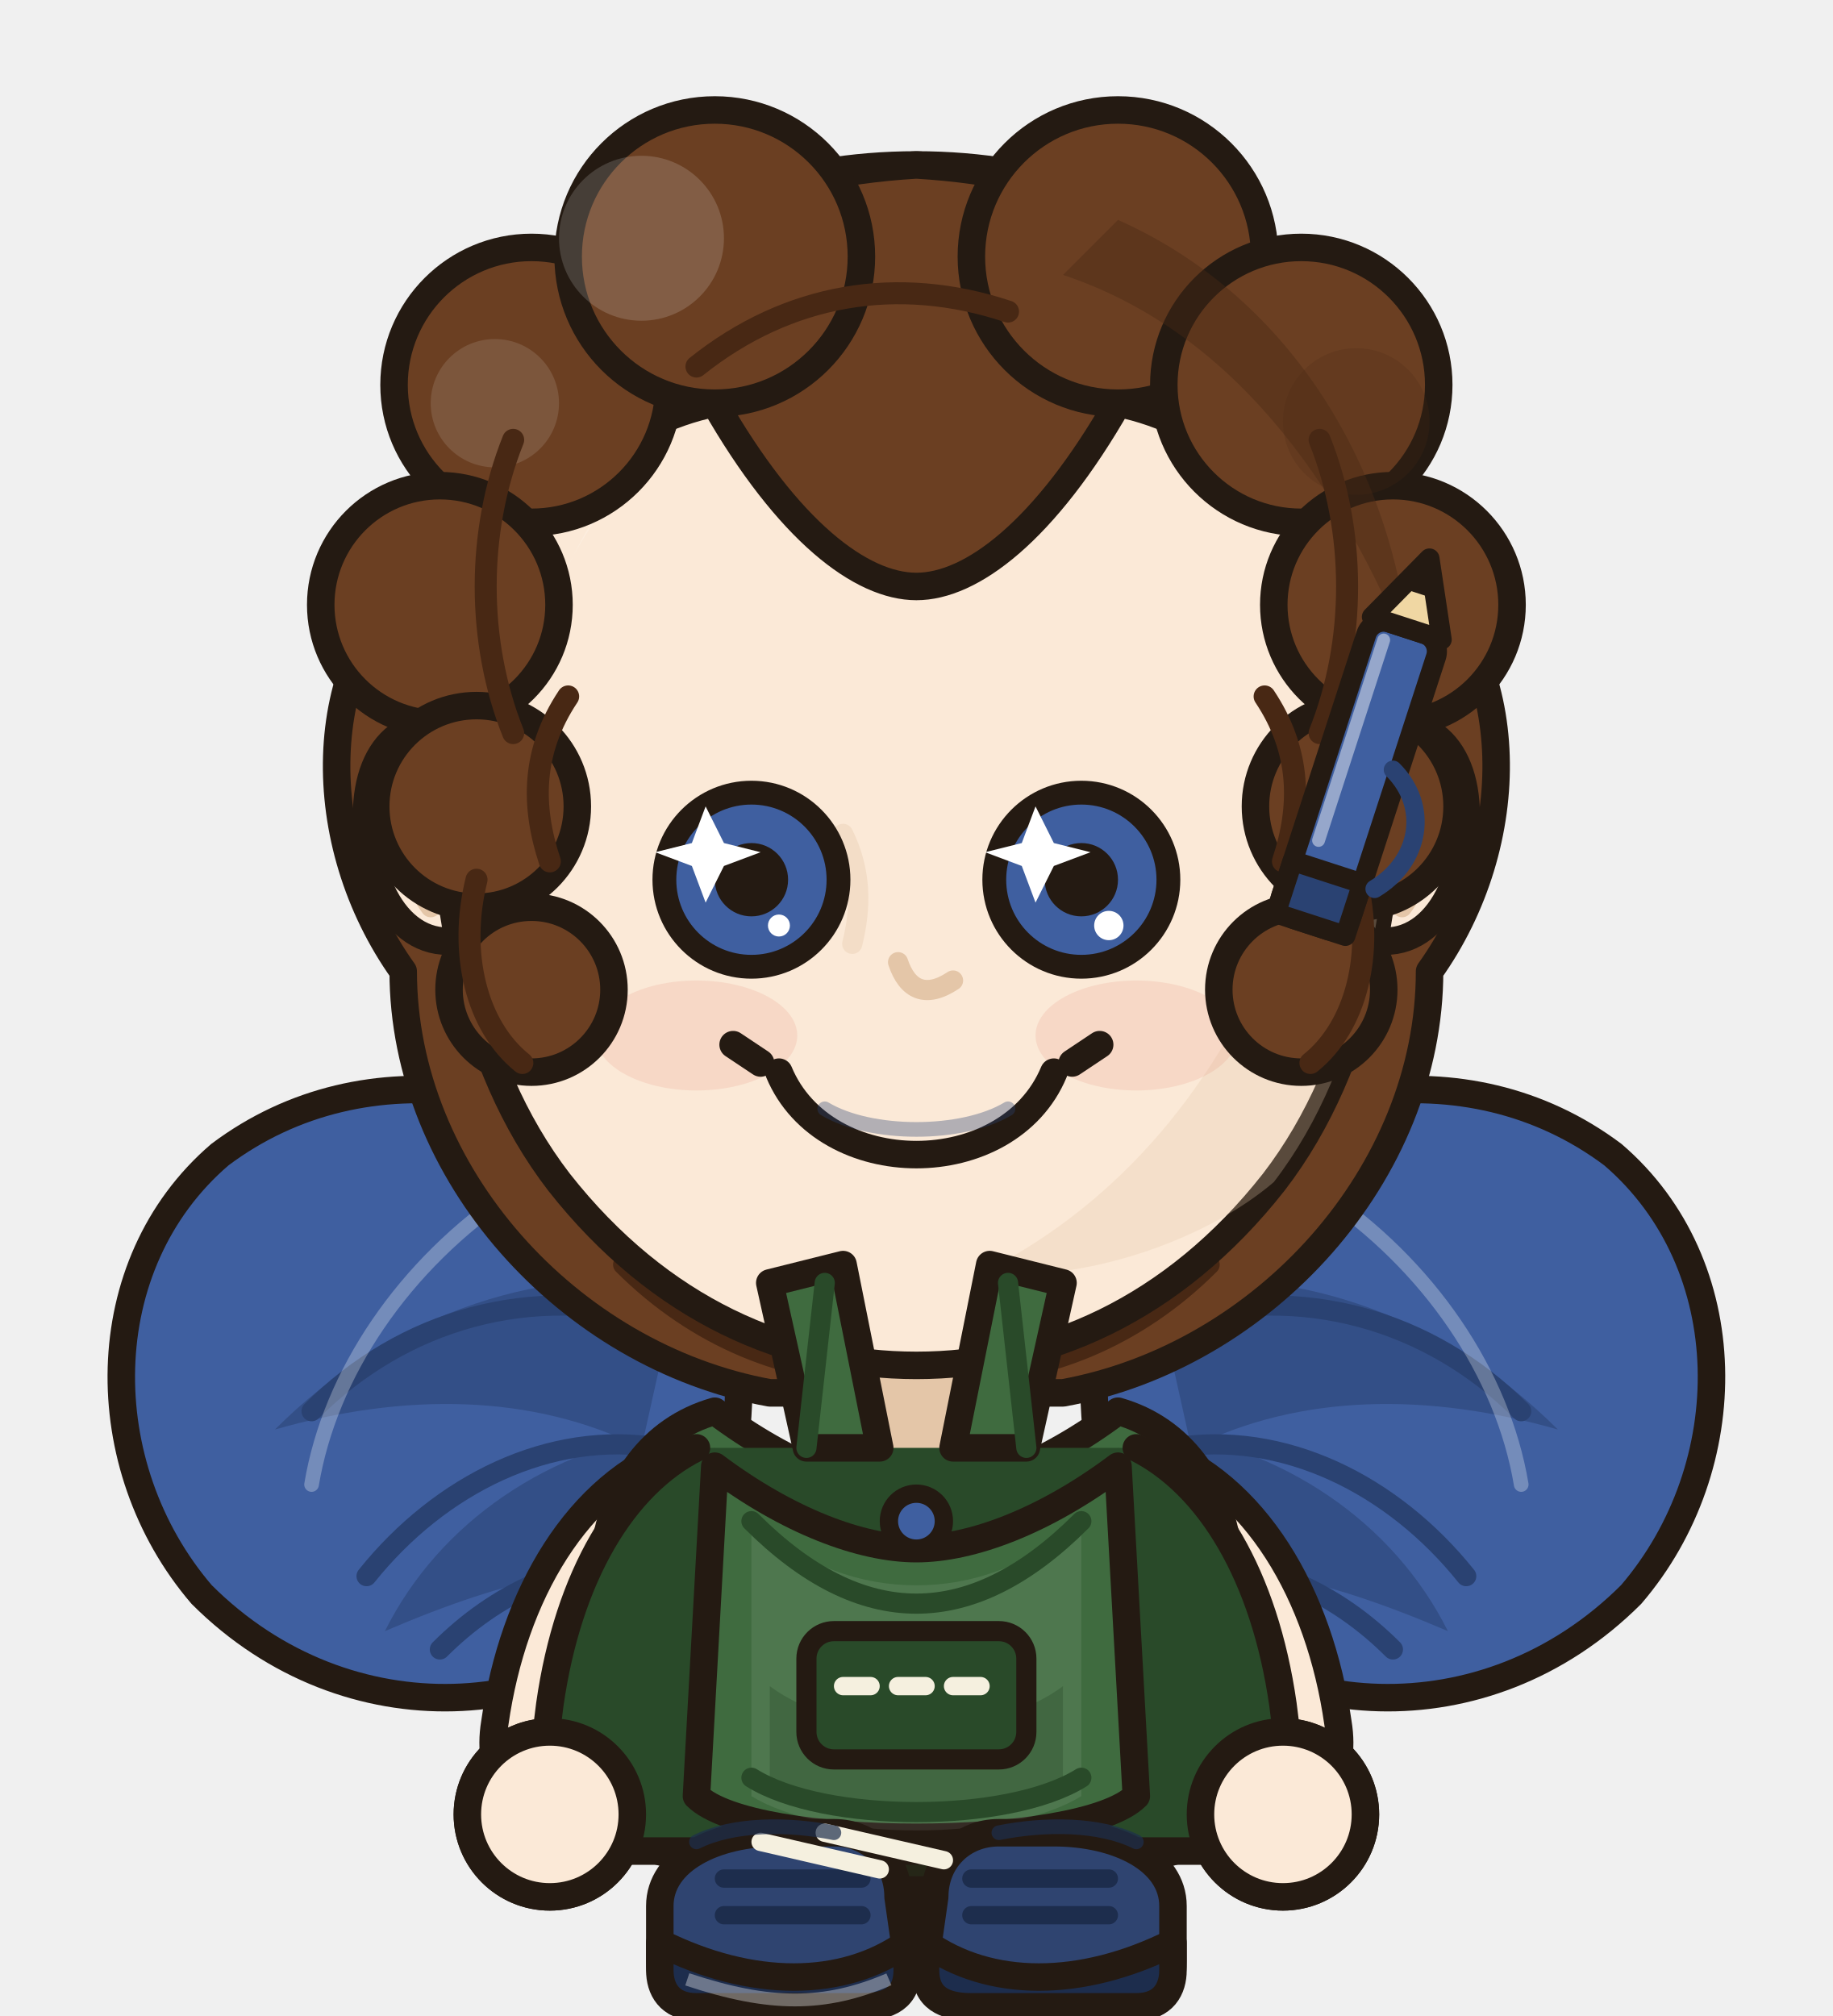
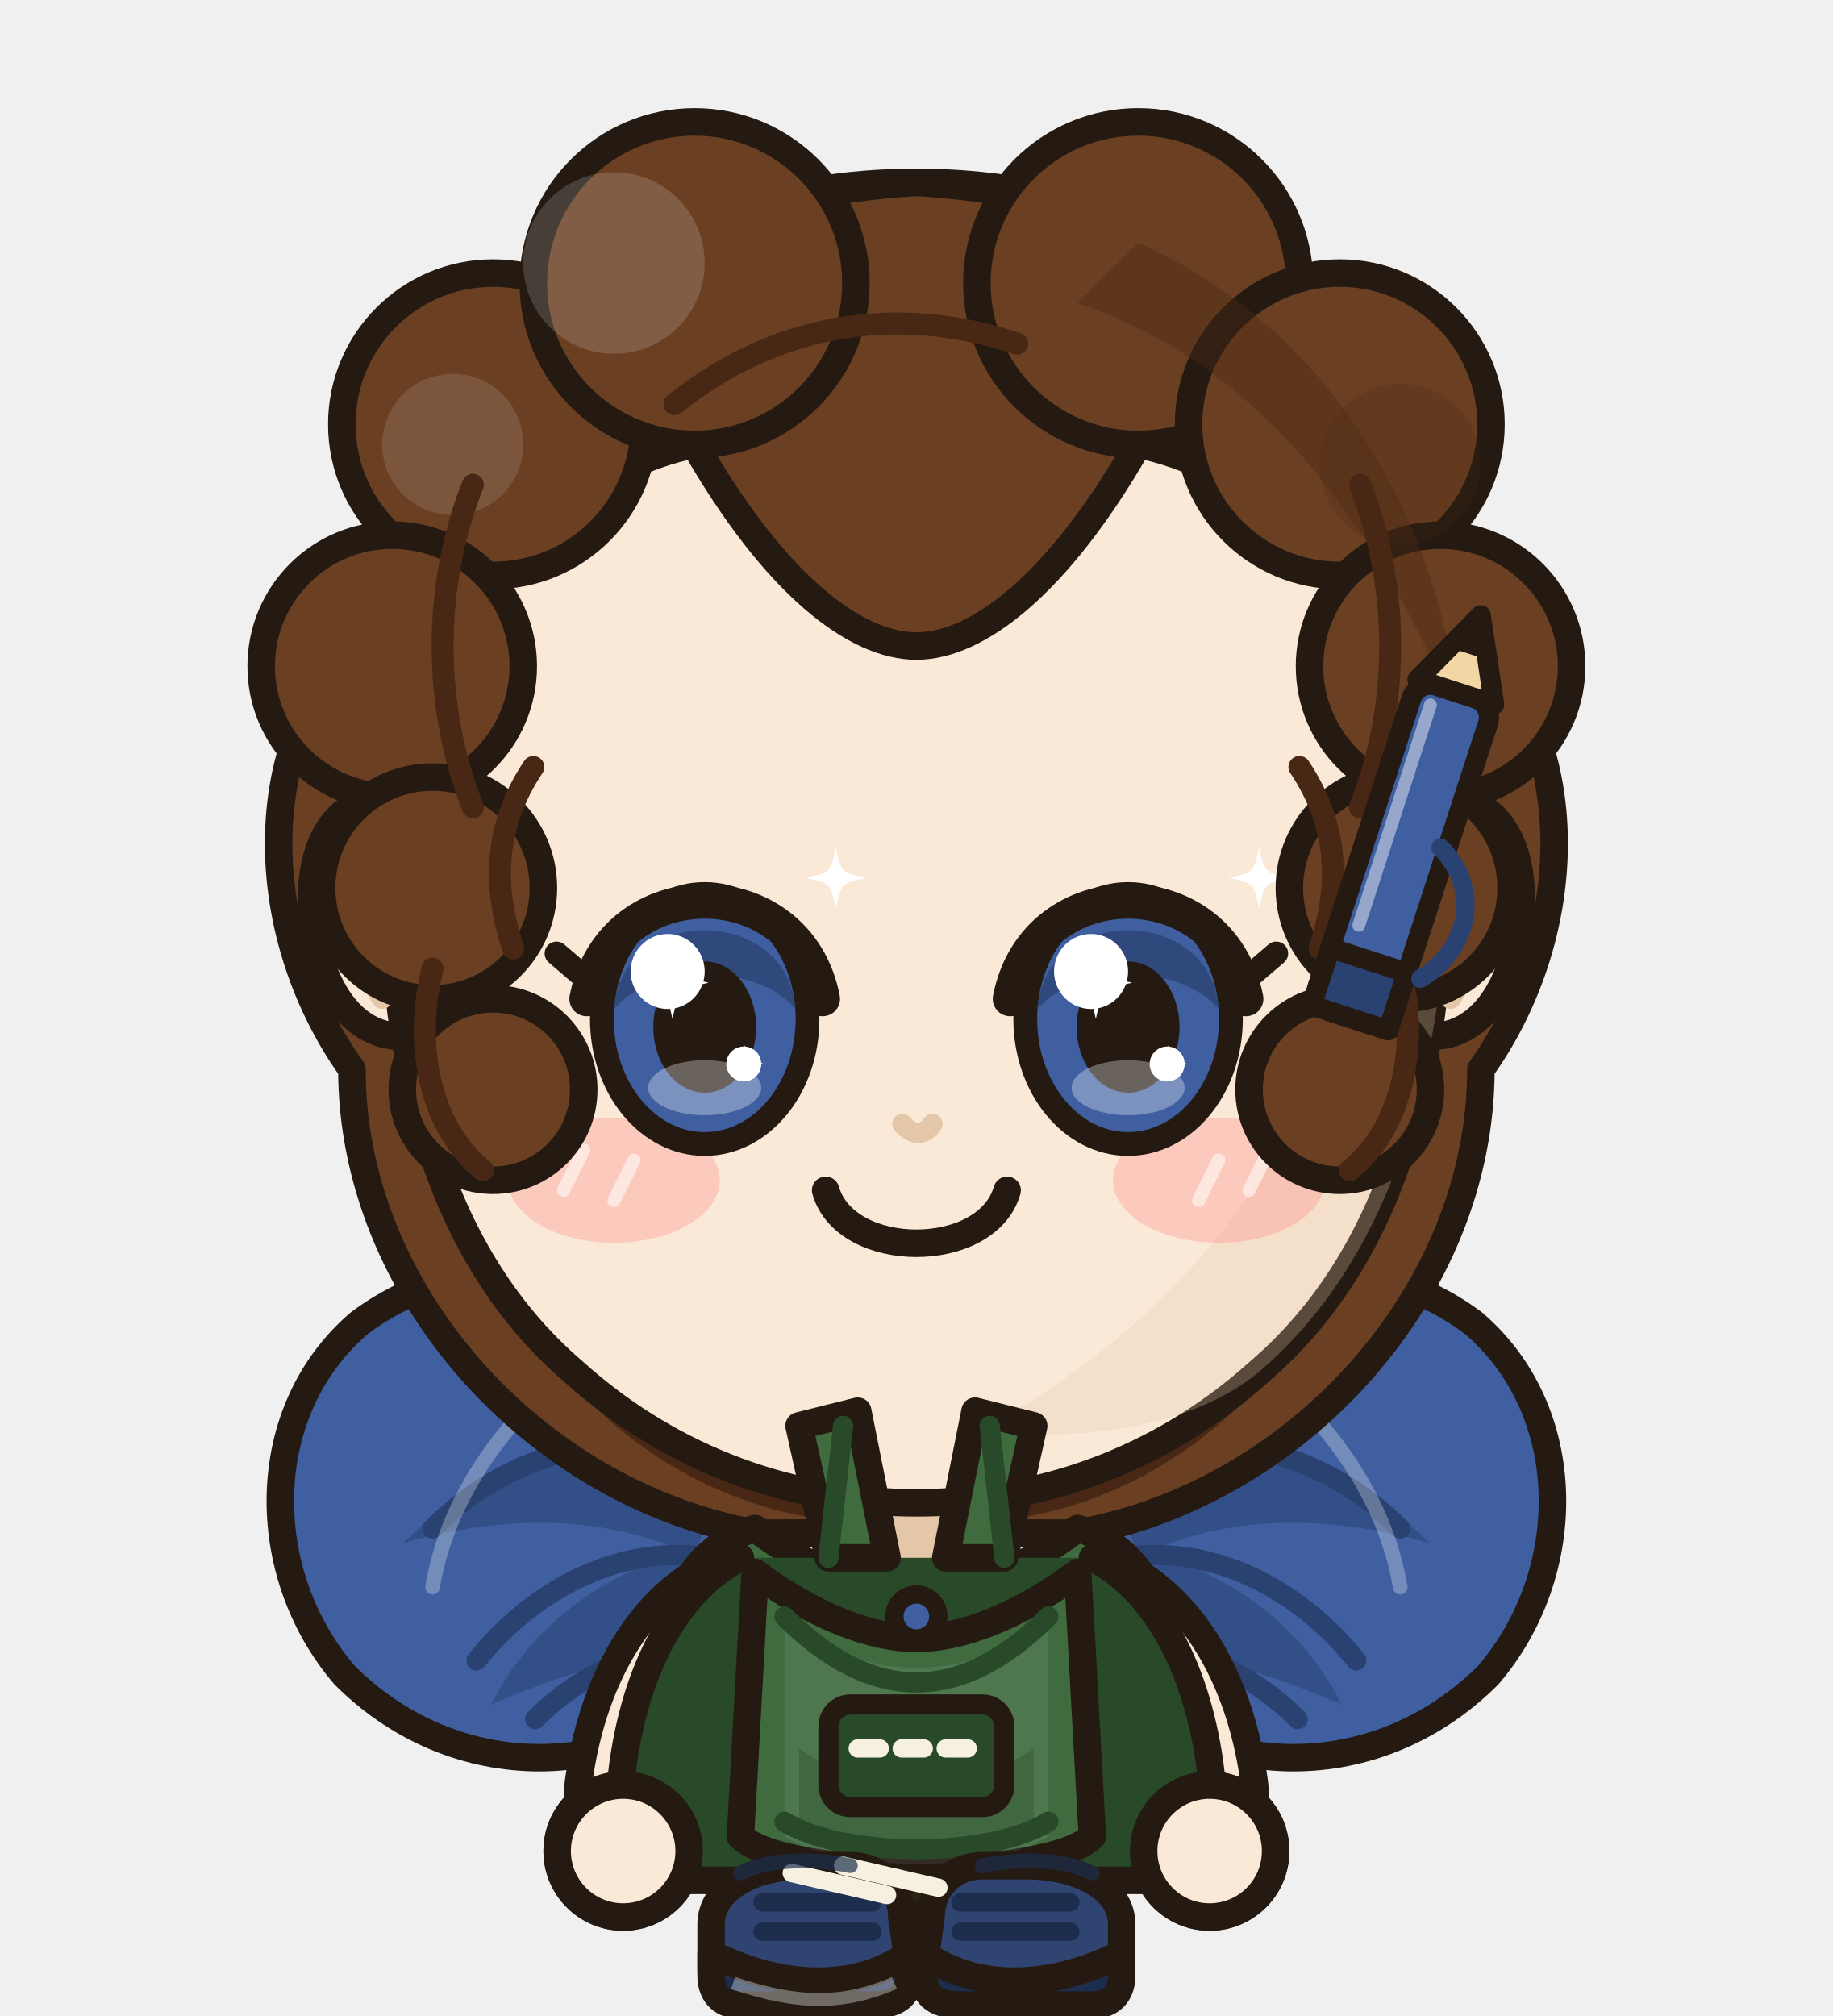
<svg xmlns="http://www.w3.org/2000/svg" width="200" height="220" viewBox="0 0 200 220">
  <g>
-     <g stroke="#241a12" stroke-width="3" stroke-linejoin="round" stroke-linecap="round">
-       <path d="M78 132 C62 118 40 114 24 126 C10 138 10 160 22 174 C38 190 62 188 74 174 C82 164 82 146 78 132 Z" fill="#3f5fa0" />
-       <path d="M122 132 C138 118 160 114 176 126 C190 138 190 160 178 174 C162 190 138 188 126 174 C118 164 118 146 122 132 Z" fill="#3f5fa0" />
-     </g>
-     <g fill="#2a4272" stroke="none" opacity="0.55">
-       <path d="M74 140 C58 138 42 144 30 156 C44 152 58 152 70 158 Z" />
-       <path d="M74 156 C60 158 48 166 42 178 C56 172 66 170 75 172 Z" />
-       <path d="M126 140 C142 138 158 144 170 156 C156 152 142 152 130 158 Z" />
-       <path d="M126 156 C140 158 152 166 158 178 C144 172 134 170 125 172 Z" />
-     </g>
-     <g fill="none" stroke="#2a4272" stroke-width="2.2" stroke-linecap="round">
-       <path d="M72 144 C58 140 44 144 34 154" />
-       <path d="M72 158 C60 156 48 162 40 172" />
-       <path d="M72 170 C62 170 54 174 48 180" />
-       <path d="M128 144 C142 140 156 144 166 154" />
-       <path d="M128 158 C140 156 152 162 160 172" />
-       <path d="M128 170 C138 170 146 174 152 180" />
-     </g>
-     <g fill="none" stroke="#ffffff" stroke-width="1.6" stroke-linecap="round" opacity="0.28">
-       <path d="M56 130 C44 138 36 150 34 162" />
-       <path d="M144 130 C156 138 164 150 166 162" />
-     </g>
-   </g>
-   <g>
-     <g stroke="#241a12" stroke-width="3" stroke-linejoin="round" stroke-linecap="round">
-       <path d="M100 18 C72 18 52 36 46 62 C34 72 34 92 44 106 C44 128 62 148 84 152 L116 152 C138 148 156 128 156 106 C166 92 166 72 154 62 C148 36 128 18 100 18 Z" fill="#6b3f22" />
-     </g>
-     <g stroke="none">
-       <path d="M58 44 C48 58 44 76 48 94 C42 82 42 66 50 54 Z" fill="#482814" opacity="0.35" />
-       <path d="M142 44 C152 58 156 76 152 94 C158 82 158 66 150 54 Z" fill="#482814" opacity="0.35" />
-       <circle cx="50" cy="70" r="10" fill="#482814" opacity="0.2" />
-       <circle cx="150" cy="70" r="10" fill="#482814" opacity="0.2" />
-     </g>
-     <g fill="none" stroke="#482814" stroke-width="2.2" stroke-linecap="round">
-       <path d="M56 74 C52 90 54 108 63 124" />
-       <path d="M144 74 C148 90 146 108 137 124" />
-       <path d="M68 138 C76 146 86 150 96 150" />
-       <path d="M132 138 C124 146 114 150 104 150" />
-     </g>
-   </g>
-   <g>
-     <g stroke="#241a12" stroke-width="3" stroke-linejoin="round" stroke-linecap="round">
-       <path d="M80 190 L80 207 C80 214 84 217 89 217 L95 217 C98 217 99 215 99 212 L99 190 Z" fill="#fbe9d7" />
-       <path d="M120 190 L120 207 C120 214 116 217 111 217 L105 217 C102 217 101 215 101 212 L101 190 Z" fill="#fbe9d7" />
-       <path d="M74 158 C63 162 56 174 54 188 C53 194 56 198 62 199 C67 199 70 196 71 191 L78 170 Z" fill="#fbe9d7" />
-       <path d="M126 158 C137 162 144 174 146 188 C147 194 144 198 138 199 C133 199 130 196 129 191 L122 170 Z" fill="#fbe9d7" />
-       <path d="M78 154 C71 156 67 162 66 169 L69 201 C80 206 120 206 131 201 L134 169 C133 162 129 156 122 154 C114 160 106 163 100 163 C94 163 86 160 78 154 Z" fill="#3f6b3f" />
-       <path d="M88 133 L88 158 C88 164 94 168 100 168 C106 168 112 164 112 158 L112 133 Z" fill="#e4c6a8" />
-       <path d="M52 80 C45 77 40 81 40 89 C40 98 45 105 52 102 Z" fill="#fbe9d7" />
-       <path d="M148 80 C155 77 160 81 160 89 C160 98 155 105 148 102 Z" fill="#fbe9d7" />
-       <path d="M100 32 C72 32 51 51 48 78 C48 98 51 116 61 129 C72 143 86 149 100 149 C114 149 128 143 139 129 C149 116 152 98 152 78 C149 51 128 32 100 32 Z" fill="#fbe9d7" />
-       <circle cx="60" cy="198" r="9" fill="#fbe9d7" />
-       <circle cx="140" cy="198" r="9" fill="#fbe9d7" />
-     </g>
-     <g stroke="none">
-       <path d="M139 129 C149 116 152 97 152 76 C152 65 150 55 146 47 C150 63 146 86 139 103 C132 120 121 132 107 139 C119 140 132 135 139 129 Z" fill="#e4c6a8" opacity="0.28" />
-       <path d="M58 74 C62 54 77 38 96 34 C81 38 66 51 60 66 C57 75 56 84 57 93 C54 86 55 79 58 74 Z" fill="#ffffff" opacity="0.18" />
-       <ellipse cx="76" cy="113" rx="11" ry="6" fill="#df7f6e" opacity="0.16" />
-       <ellipse cx="124" cy="113" rx="11" ry="6" fill="#df7f6e" opacity="0.16" />
-       <path d="M83 196 C88 200 94 201 98 199 L98 205 C92 207 86 206 82 203 Z" fill="#e4c6a8" opacity="0.22" />
-       <path d="M117 196 C112 200 106 201 102 199 L102 205 C108 207 114 206 118 203 Z" fill="#e4c6a8" opacity="0.22" />
-       <path d="M78 158 C86 164 94 167 100 167 C106 167 114 164 122 158 L122 163 C114 169 106 172 100 172 C94 172 86 169 78 163 Z" fill="#294a29" opacity="0.55" />
-       <path d="M69 193 C80 198 120 198 131 193 L131 201 C120 206 80 206 69 201 Z" fill="#294a29" opacity="0.25" />
-       <path d="M74 176 C77 182 78 189 77 196 L72 195 C73 187 72 181 70 176 Z" fill="#294a29" opacity="0.35" />
-       <path d="M126 176 C123 182 122 189 123 196 L128 195 C127 187 128 181 130 176 Z" fill="#294a29" opacity="0.35" />
-     </g>
-     <g fill="none" stroke="#e4c6a8" stroke-width="2.2" stroke-linecap="round">
-       <path d="M47 84 C44 88 44 95 47 99" />
-       <path d="M153 84 C156 88 156 95 153 99" />
-       <path d="M98 105 C99 108 101 109 104 107" />
-       <path d="M92 91 C94 95 94 99 93 103" opacity="0.35" />
-     </g>
-   </g>
-   <g>
-     <g stroke="#241a12" stroke-width="3" stroke-linejoin="round" stroke-linecap="round">
-       <path d="M76 158 C68 162 62 172 60 186 L58 202 L142 202 L140 186 C138 172 132 162 124 158" fill="#294a29" />
-       <path d="M78 160 L76 196 C82 202 118 202 124 196 L122 160 C114 166 106 169 100 169 C94 169 86 166 78 160 Z" fill="#3f6b3f" />
-       <path d="M88 158 L84 140 L92 138 L96 158 Z" fill="#3f6b3f" />
-       <path d="M112 158 L116 140 L108 138 L104 158 Z" fill="#3f6b3f" />
-     </g>
-     <g stroke="#241a12" stroke-width="3" stroke-linejoin="round" stroke-linecap="round">
-       <circle cx="60" cy="198" r="9" fill="#fbe9d7" />
-       <circle cx="140" cy="198" r="9" fill="#fbe9d7" />
-     </g>
-     <g stroke="none">
-       <path d="M82 166 L82 196 C90 201 110 201 118 196 L118 166 C112 171 106 173 100 173 C94 173 88 171 82 166 Z" fill="#ffffff" opacity="0.08" />
-       <path d="M84 184 C92 190 108 190 116 184 L116 195 C108 200 92 200 84 195 Z" fill="#294a29" opacity="0.35" />
-     </g>
-     <g fill="none" stroke="#294a29" stroke-width="2.2" stroke-linecap="round">
-       <path d="M82 166 C88 172 94 175 100 175 C106 175 112 172 118 166" />
-       <path d="M82 194 C90 199 110 199 118 194" />
-       <path d="M90 140 L88 158" />
-       <path d="M110 140 L112 158" />
-     </g>
-     <rect x="88" y="178" width="24" height="14" rx="3" fill="#294a29" stroke="#241a12" stroke-width="2.2" />
-     <path d="M92 184 L108 184" fill="none" stroke="#f5f0df" stroke-width="2" stroke-linecap="round" stroke-dasharray="3 3" />
-     <circle cx="100" cy="166" r="3" fill="#3f5fa0" stroke="#241a12" stroke-width="2" />
-   </g>
-   <g>
-     <g transform="translate(0,3)">
-       <g stroke="#241a12" stroke-width="3" stroke-linejoin="round" stroke-linecap="round">
-         <path d="M72 205 C72 200 78 197 85 197 L91 197 C95 197 98 200 98 204 L99 211 C99 214 97 216 94 216 L76 216 C73 216 72 214 72 211 Z" fill="#2f4470" />
-         <path d="M128 205 C128 200 122 197 115 197 L109 197 C105 197 102 200 102 204 L101 211 C101 214 103 216 106 216 L124 216 C127 216 128 214 128 211 Z" fill="#2f4470" />
-         <path d="M72 209 C82 214 92 214 99 209 L99 212 C99 215 97 216 94 216 L76 216 C73 216 72 214 72 212 Z" fill="#1d2d4d" />
-         <path d="M128 209 C118 214 108 214 101 209 L101 212 C101 215 103 216 106 216 L124 216 C127 216 128 214 128 212 Z" fill="#1d2d4d" />
-       </g>
-       <g fill="none" stroke="#1d2d4d" stroke-width="2" stroke-linecap="round">
-         <path d="M79 202 L94 202" />
-         <path d="M79 206 L94 206" />
-         <path d="M121 202 L106 202" />
-         <path d="M121 206 L106 206" />
-       </g>
-       <g stroke="#f5f0df" stroke-width="2" stroke-linecap="round">
-         <path d="M83 198 L96 201" />
-         <path d="M90 197 L103 200" />
-       </g>
-       <g fill="none" stroke="#1d2d4d" stroke-width="1.6" stroke-linecap="round" opacity="0.7">
-         <path d="M76 198 C80 196 86 196 91 197" />
-         <path d="M124 198 C120 196 114 196 109 197" />
-       </g>
-       <path d="M75 213 C84 216 90 216 97 213" fill="none" stroke="#ffffff" stroke-width="1.4" opacity="0.35" />
-     </g>
-   </g>
-   <g>
-     <g stroke="#241a12" stroke-width="2.6" stroke-linejoin="round" stroke-linecap="round">
-       <circle cx="82" cy="96" r="9.5" fill="#3f5fa0" />
-       <circle cx="118" cy="96" r="9.5" fill="#3f5fa0" />
-       <circle cx="82" cy="96" r="4" fill="#241a12" stroke="none" />
-       <circle cx="118" cy="96" r="4" fill="#241a12" stroke="none" />
-       <path d="M77 88 L79 92 L83 93 L79 94.5 L77 98.5 L75.5 94.5 L71.5 93 L75.5 92 Z" fill="#ffffff" stroke="none" />
-       <path d="M113 88 L115 92 L119 93 L115 94.5 L113 98.5 L111.5 94.5 L107.5 93 L111.5 92 Z" fill="#ffffff" stroke="none" />
-       <circle cx="121" cy="101" r="1.6" fill="#ffffff" stroke="none" />
-       <circle cx="85" cy="101" r="1.2" fill="#ffffff" stroke="none" />
-     </g>
-   </g>
-   <g>
-     <g fill="none" stroke="#241a12" stroke-width="3" stroke-linecap="round">
-       <path d="M85 117 C90 129 110 129 115 117" />
-       <path d="M90 121 C95 124 105 124 110 121" stroke="#2a4272" stroke-width="1.6" opacity="0.35" />
-       <path d="M83 116 L80 114" />
-       <path d="M117 116 L120 114" />
-     </g>
-   </g>
-   <g>
-     <g stroke="#241a12" stroke-width="3" stroke-linejoin="round" stroke-linecap="round">
-       <path d="M52 66 C48 42 66 20 100 18 C134 20 152 42 148 66 C142 54 132 46 122 44 C114 58 106 64 100 64 C94 64 86 58 78 44 C68 46 58 54 52 66 Z" fill="#6b3f22" />
-       <circle cx="58" cy="42" r="15" fill="#6b3f22" />
-       <circle cx="78" cy="28" r="16" fill="#6b3f22" />
-       <circle cx="122" cy="28" r="16" fill="#6b3f22" />
-       <circle cx="142" cy="42" r="15" fill="#6b3f22" />
-       <circle cx="48" cy="66" r="13" fill="#6b3f22" />
-       <circle cx="152" cy="66" r="13" fill="#6b3f22" />
-       <circle cx="52" cy="88" r="11" fill="#6b3f22" />
-       <circle cx="148" cy="88" r="11" fill="#6b3f22" />
-       <circle cx="58" cy="108" r="9" fill="#6b3f22" />
-       <circle cx="142" cy="108" r="9" fill="#6b3f22" />
-     </g>
-     <g stroke="none">
-       <circle cx="70" cy="26" r="9" fill="#ffffff" opacity="0.16" />
-       <circle cx="54" cy="44" r="7" fill="#ffffff" opacity="0.12" />
-       <path d="M122 24 C140 32 152 50 154 72 C146 52 134 36 116 30 Z" fill="#482814" opacity="0.4" />
-       <circle cx="148" cy="46" r="8" fill="#482814" opacity="0.22" />
-     </g>
-     <g fill="none" stroke="#482814" stroke-width="2.4" stroke-linecap="round">
-       <path d="M56 48 C52 58 52 70 56 80" />
-       <path d="M144 48 C148 58 148 70 144 80" />
-       <path d="M52 96 C50 104 52 112 57 116" />
-       <path d="M148 96 C150 104 148 112 143 116" />
-       <path d="M76 40 C86 32 98 30 110 34" />
-       <path d="M62 76 C58 82 58 88 60 94" />
-       <path d="M138 76 C142 82 142 88 140 94" />
-     </g>
-   </g>
-   <g>
-     <g stroke="#241a12" stroke-width="2.2" stroke-linejoin="round" stroke-linecap="round" transform="rotate(18 148 92)">
-       <rect x="142" y="68" width="8" height="34" rx="2" fill="#3f5fa0" />
-       <path d="M142 68 L146 60 L150 68 Z" fill="#f0d7a3" />
-       <path d="M144 64 L146 60 L148 64 Z" fill="#241a12" stroke="none" />
-       <path d="M142 96 L150 96 L150 102 L142 102 Z" fill="#2a4272" />
-       <path d="M144 70 L144 93" stroke="#ffffff" stroke-width="1.4" opacity="0.45" />
-     </g>
-     <path d="M152 84 C156 88 155 94 150 97" fill="none" stroke="#2a4272" stroke-width="2" stroke-linecap="round" />
+     <g transform="translate(100 218) scale(0.8) translate(-100 -218)">
+       <g stroke="#241a12" stroke-width="3.75" stroke-linejoin="round" stroke-linecap="round">
+         <path d="M78 132 C62 118 40 114 24 126 C10 138 10 160 22 174 C38 190 62 188 74 174 C82 164 82 146 78 132 Z" fill="#3f5fa0" />
+         <path d="M122 132 C138 118 160 114 176 126 C190 138 190 160 178 174 C162 190 138 188 126 174 C118 164 118 146 122 132 Z" fill="#3f5fa0" />
+       </g>
+       <g fill="#2a4272" stroke="none" opacity="0.55">
+         <path d="M74 140 C58 138 42 144 30 156 C44 152 58 152 70 158 Z" />
+         <path d="M74 156 C60 158 48 166 42 178 C56 172 66 170 75 172 Z" />
+         <path d="M126 140 C142 138 158 144 170 156 C156 152 142 152 130 158 Z" />
+         <path d="M126 156 C140 158 152 166 158 178 C144 172 134 170 125 172 Z" />
+       </g>
+       <g fill="none" stroke="#2a4272" stroke-width="2.75" stroke-linecap="round">
+         <path d="M72 144 C58 140 44 144 34 154" />
+         <path d="M72 158 C60 156 48 162 40 172" />
+         <path d="M72 170 C62 170 54 174 48 180" />
+         <path d="M128 144 C142 140 156 144 166 154" />
+         <path d="M128 158 C140 156 152 162 160 172" />
+         <path d="M128 170 C138 170 146 174 152 180" />
+       </g>
+       <g fill="none" stroke="#ffffff" stroke-width="2.00" stroke-linecap="round" opacity="0.28">
+         <path d="M56 130 C44 138 36 150 34 162" />
+         <path d="M144 130 C156 138 164 150 166 162" />
+       </g>
+     </g>
+   </g>
+   <g>
+     <g transform="translate(100 164) scale(1.1) translate(-100 -149)">
+       <g stroke="#241a12" stroke-width="2.73" stroke-linejoin="round" stroke-linecap="round">
+         <path d="M100 18 C72 18 52 36 46 62 C34 72 34 92 44 106 C44 128 62 148 84 152 L116 152 C138 148 156 128 156 106 C166 92 166 72 154 62 C148 36 128 18 100 18 Z" fill="#6b3f22" />
+       </g>
+       <g stroke="none">
+         <path d="M58 44 C48 58 44 76 48 94 C42 82 42 66 50 54 Z" fill="#482814" opacity="0.35" />
+         <path d="M142 44 C152 58 156 76 152 94 C158 82 158 66 150 54 Z" fill="#482814" opacity="0.35" />
+         <circle cx="50" cy="70" r="10" fill="#482814" opacity="0.2" />
+         <circle cx="150" cy="70" r="10" fill="#482814" opacity="0.2" />
+       </g>
+       <g fill="none" stroke="#482814" stroke-width="2.00" stroke-linecap="round">
+         <path d="M56 74 C52 90 54 108 63 124" />
+         <path d="M144 74 C148 90 146 108 137 124" />
+         <path d="M68 138 C76 146 86 150 96 150" />
+         <path d="M132 138 C124 146 114 150 104 150" />
+       </g>
+     </g>
+   </g>
+   <g>
+     <g transform="translate(100 218) scale(0.8) translate(-100 -218)">
+       <g stroke="#241a12" stroke-width="3.75" stroke-linejoin="round" stroke-linecap="round">
+         <path d="M80 190 L80 207 C80 214 84 217 89 217 L95 217 C98 217 99 215 99 212 L99 190 Z" fill="#fbe9d7" />
+         <path d="M120 190 L120 207 C120 214 116 217 111 217 L105 217 C102 217 101 215 101 212 L101 190 Z" fill="#fbe9d7" />
+         <path d="M74 158 C63 162 56 174 54 188 C53 194 56 198 62 199 C67 199 70 196 71 191 L78 170 Z" fill="#fbe9d7" />
+         <path d="M126 158 C137 162 144 174 146 188 C147 194 144 198 138 199 C133 199 130 196 129 191 L122 170 Z" fill="#fbe9d7" />
+         <path d="M78 154 C71 156 67 162 66 169 L69 201 C80 206 120 206 131 201 L134 169 C133 162 129 156 122 154 C114 160 106 163 100 163 C94 163 86 160 78 154 Z" fill="#3f6b3f" />
+         <path d="M88 133 L88 158 C88 164 94 168 100 168 C106 168 112 164 112 158 L112 133 Z" fill="#e4c6a8" />
+         <circle cx="60" cy="198" r="9" fill="#fbe9d7" />
+         <circle cx="140" cy="198" r="9" fill="#fbe9d7" />
+       </g>
+       <g stroke="none">
+         <path d="M83 196 C88 200 94 201 98 199 L98 205 C92 207 86 206 82 203 Z" fill="#e4c6a8" opacity="0.22" />
+         <path d="M117 196 C112 200 106 201 102 199 L102 205 C108 207 114 206 118 203 Z" fill="#e4c6a8" opacity="0.22" />
+         <path d="M78 158 C86 164 94 167 100 167 C106 167 114 164 122 158 L122 163 C114 169 106 172 100 172 C94 172 86 169 78 163 Z" fill="#294a29" opacity="0.55" />
+         <path d="M69 193 C80 198 120 198 131 193 L131 201 C120 206 80 206 69 201 Z" fill="#294a29" opacity="0.25" />
+         <path d="M74 176 C77 182 78 189 77 196 L72 195 C73 187 72 181 70 176 Z" fill="#294a29" opacity="0.35" />
+         <path d="M126 176 C123 182 122 189 123 196 L128 195 C127 187 128 181 130 176 Z" fill="#294a29" opacity="0.35" />
+       </g>
+     </g>
+     <g transform="translate(100 164) scale(1.1) translate(-100 -149)">
+       <g stroke="#241a12" stroke-width="2.73" stroke-linejoin="round" stroke-linecap="round">
+         <path d="M52 80 C45 77 40 81 40 89 C40 98 45 105 52 102 Z" fill="#fbe9d7" />
+         <path d="M148 80 C155 77 160 81 160 89 C160 98 155 105 148 102 Z" fill="#fbe9d7" />
+         <path d="M100 32 C72 32 51 51 48 78 C47 104 52 124 66 136 C76 145 88 149 100 149 C112 149 124 145 134 136 C148 124 153 104 152 78 C149 51 128 32 100 32 Z" fill="#fbe9d7" />
+       </g>
+       <g stroke="none">
+         <path d="M134 136 C148 124 153 104 153 80 C153 66 150 55 146 47 C151 66 147 90 140 106 C133 122 121 134 106 142 C118 143 128 141 134 136 Z" fill="#e4c6a8" opacity="0.28" />
+         <path d="M58 74 C62 54 77 38 96 34 C81 38 66 51 60 66 C57 75 56 84 57 93 C54 86 55 79 58 74 Z" fill="#ffffff" opacity="0.18" />
+         <ellipse cx="70" cy="117" rx="10.5" ry="6.2" fill="#ff8a8a" opacity="0.34" />
+         <ellipse cx="130" cy="117" rx="10.5" ry="6.2" fill="#ff8a8a" opacity="0.34" />
+       </g>
+       <g fill="none" stroke="#e4c6a8" stroke-width="2" stroke-linecap="round">
+         <path d="M47 84 C44 88 44 95 47 99" />
+         <path d="M153 84 C156 88 156 95 153 99" />
+         <path d="M98.6 111.4 C99.6 112.6 100.8 112.6 101.6 111.4" />
+       </g>
+       <g fill="none" stroke="#ffffff" stroke-width="1.3" stroke-linecap="round" opacity="0.55">
+         <path d="M65 118 L67 114" />
+         <path d="M70 119 L72 115" />
+         <path d="M128 119 L130 115" />
+         <path d="M133 118 L135 114" />
+       </g>
+     </g>
+   </g>
+   <g>
+     <g transform="translate(100 218) scale(0.8) translate(-100 -218)">
+       <g stroke="#241a12" stroke-width="3.75" stroke-linejoin="round" stroke-linecap="round">
+         <path d="M76 158 C68 162 62 172 60 186 L58 202 L142 202 L140 186 C138 172 132 162 124 158" fill="#294a29" />
+         <path d="M78 160 L76 196 C82 202 118 202 124 196 L122 160 C114 166 106 169 100 169 C94 169 86 166 78 160 Z" fill="#3f6b3f" />
+         <path d="M88 158 L84 140 L92 138 L96 158 Z" fill="#3f6b3f" />
+         <path d="M112 158 L116 140 L108 138 L104 158 Z" fill="#3f6b3f" />
+       </g>
+       <g stroke="#241a12" stroke-width="3.75" stroke-linejoin="round" stroke-linecap="round">
+         <circle cx="60" cy="198" r="9" fill="#fbe9d7" />
+         <circle cx="140" cy="198" r="9" fill="#fbe9d7" />
+       </g>
+       <g stroke="none">
+         <path d="M82 166 L82 196 C90 201 110 201 118 196 L118 166 C112 171 106 173 100 173 C94 173 88 171 82 166 Z" fill="#ffffff" opacity="0.08" />
+         <path d="M84 184 C92 190 108 190 116 184 L116 195 C108 200 92 200 84 195 Z" fill="#294a29" opacity="0.35" />
+       </g>
+       <g fill="none" stroke="#294a29" stroke-width="2.75" stroke-linecap="round">
+         <path d="M82 166 C88 172 94 175 100 175 C106 175 112 172 118 166" />
+         <path d="M82 194 C90 199 110 199 118 194" />
+         <path d="M90 140 L88 158" />
+         <path d="M110 140 L112 158" />
+       </g>
+       <rect x="88" y="178" width="24" height="14" rx="3" fill="#294a29" stroke="#241a12" stroke-width="2.75" />
+       <path d="M92 184 L108 184" fill="none" stroke="#f5f0df" stroke-width="2.50" stroke-linecap="round" stroke-dasharray="3 3" />
+       <circle cx="100" cy="166" r="3" fill="#3f5fa0" stroke="#241a12" stroke-width="2.50" />
+     </g>
+   </g>
+   <g>
+     <g transform="translate(100 218) scale(0.8) translate(-100 -218)">
+       <g transform="translate(0,3)">
+         <g stroke="#241a12" stroke-width="3.75" stroke-linejoin="round" stroke-linecap="round">
+           <path d="M72 205 C72 200 78 197 85 197 L91 197 C95 197 98 200 98 204 L99 211 C99 214 97 216 94 216 L76 216 C73 216 72 214 72 211 Z" fill="#2f4470" />
+           <path d="M128 205 C128 200 122 197 115 197 L109 197 C105 197 102 200 102 204 L101 211 C101 214 103 216 106 216 L124 216 C127 216 128 214 128 211 Z" fill="#2f4470" />
+           <path d="M72 209 C82 214 92 214 99 209 L99 212 C99 215 97 216 94 216 L76 216 C73 216 72 214 72 212 Z" fill="#1d2d4d" />
+           <path d="M128 209 C118 214 108 214 101 209 L101 212 C101 215 103 216 106 216 L124 216 C127 216 128 214 128 212 Z" fill="#1d2d4d" />
+         </g>
+         <g fill="none" stroke="#1d2d4d" stroke-width="2.50" stroke-linecap="round">
+           <path d="M79 202 L94 202" />
+           <path d="M79 206 L94 206" />
+           <path d="M121 202 L106 202" />
+           <path d="M121 206 L106 206" />
+         </g>
+         <g stroke="#f5f0df" stroke-width="2.50" stroke-linecap="round">
+           <path d="M83 198 L96 201" />
+           <path d="M90 197 L103 200" />
+         </g>
+         <g fill="none" stroke="#1d2d4d" stroke-width="2.00" stroke-linecap="round" opacity="0.7">
+           <path d="M76 198 C80 196 86 196 91 197" />
+           <path d="M124 198 C120 196 114 196 109 197" />
+         </g>
+         <path d="M75 213 C84 216 90 216 97 213" fill="none" stroke="#ffffff" stroke-width="1.75" opacity="0.35" />
+       </g>
+     </g>
+   </g>
+   <g>
+     <g transform="translate(100 164) scale(1.1) translate(-100 -149)">
+       <ellipse cx="79" cy="101" rx="10.2" ry="12.4" fill="#3f5fa0" stroke="#241a12" stroke-width="2.36" />
+       <path d="M70.0 100 C70.8 89.6 87.2 89.6 88.0 100 C84.1 95.42 73.9 95.42 70.0 100 Z" fill="#2a4272" opacity="0.75" />
+       <ellipse cx="79.0" cy="101.8" rx="5.1" ry="6.51" fill="#241a12" />
+       <ellipse cx="79" cy="107.82" rx="5.61" ry="2.728" fill="#ffffff" opacity="0.32" />
+       <ellipse cx="75.328" cy="96.288" rx="3.672" ry="3.72" fill="#ffffff" />
+       <circle cx="82.876" cy="105.464" r="1.734" fill="#ffffff" />
+       <path d="M67.3 99 C69.8 86.1 88.2 86.1 90.7 99" fill="none" stroke="#241a12" stroke-width="3.45" stroke-linecap="round" />
+       <path d="M67.8 97.5 L64.3 94.5" fill="none" stroke="#241a12" stroke-width="2.36" stroke-linecap="round" />
+       <ellipse cx="121" cy="101" rx="10.2" ry="12.4" fill="#3f5fa0" stroke="#241a12" stroke-width="2.36" />
+       <path d="M112.0 100 C112.8 89.6 129.2 89.6 130.0 100 C126.1 95.42 115.9 95.42 112.0 100 Z" fill="#2a4272" opacity="0.75" />
+       <ellipse cx="121.0" cy="101.8" rx="5.1" ry="6.51" fill="#241a12" />
+       <ellipse cx="121" cy="107.82" rx="5.61" ry="2.728" fill="#ffffff" opacity="0.32" />
+       <ellipse cx="117.328" cy="96.288" rx="3.672" ry="3.72" fill="#ffffff" />
+       <circle cx="124.876" cy="105.464" r="1.734" fill="#ffffff" />
+       <path d="M109.3 99 C111.8 86.1 130.2 86.1 132.7 99" fill="none" stroke="#241a12" stroke-width="3.45" stroke-linecap="round" />
+       <path d="M132.2 97.5 L135.7 94.5" fill="none" stroke="#241a12" stroke-width="2.36" stroke-linecap="round" />
+       <path d="M75.8 93.8 C76.448 96.752 76.448 96.752 79.4 97.4 C76.448 98.048 76.448 98.048 75.8 101.0 C75.152 98.048 75.152 98.048 72.2 97.4 C75.152 96.752 75.152 96.752 75.8 93.8 Z" fill="#ffffff" />
+       <path d="M117.8 93.8 C118.448 96.752 118.448 96.752 121.4 97.4 C118.448 98.048 118.448 98.048 117.8 101.0 C117.152 98.048 117.152 98.048 114.2 97.4 C117.152 96.752 117.152 96.752 117.8 93.8 Z" fill="#ffffff" />
+       <path d="M83 103.6 C83.324 105.076 83.324 105.076 84.8 105.4 C83.324 105.724 83.324 105.724 83 107.2 C82.676 105.724 82.676 105.724 81.2 105.4 C82.676 105.076 82.676 105.076 83 103.6 Z" fill="#ffffff" />
+       <path d="M125 103.6 C125.324 105.076 125.324 105.076 126.8 105.4 C125.324 105.724 125.324 105.724 125 107.2 C124.676 105.724 124.676 105.724 123.2 105.4 C124.676 105.076 124.676 105.076 125 103.6 Z" fill="#ffffff" />
+       <path d="M92 84 C92.54 86.46 92.54 86.46 95 87 C92.54 87.54 92.54 87.54 92 90 C91.46 87.54 91.46 87.54 89 87 C91.46 86.46 91.46 86.46 92 84 Z" fill="#ffffff" />
+       <path d="M134 84 C134.54 86.46 134.54 86.46 137 87 C134.54 87.54 134.54 87.54 134 90 C133.46 87.54 133.46 87.54 131 87 C133.46 86.46 133.46 86.46 134 84 Z" fill="#ffffff" />
+     </g>
+   </g>
+   <g>
+     <g transform="translate(100 164) scale(1.1) translate(-100 -149)">
+       <g fill="none" stroke="#241a12" stroke-width="2.73" stroke-linecap="round" stroke-linejoin="round">
+         <path d="M91 118 C93 125 107 125 109 118" />
+       </g>
+     </g>
+   </g>
+   <g>
+     <g transform="translate(100 164) scale(1.1) translate(-100 -149)">
+       <g stroke="#241a12" stroke-width="2.73" stroke-linejoin="round" stroke-linecap="round">
+         <path d="M52 66 C48 42 66 20 100 18 C134 20 152 42 148 66 C142 54 132 46 122 44 C114 58 106 64 100 64 C94 64 86 58 78 44 C68 46 58 54 52 66 Z" fill="#6b3f22" />
+         <circle cx="58" cy="42" r="15" fill="#6b3f22" />
+         <circle cx="78" cy="28" r="16" fill="#6b3f22" />
+         <circle cx="122" cy="28" r="16" fill="#6b3f22" />
+         <circle cx="142" cy="42" r="15" fill="#6b3f22" />
+         <circle cx="48" cy="66" r="13" fill="#6b3f22" />
+         <circle cx="152" cy="66" r="13" fill="#6b3f22" />
+         <circle cx="52" cy="88" r="11" fill="#6b3f22" />
+         <circle cx="148" cy="88" r="11" fill="#6b3f22" />
+         <circle cx="58" cy="108" r="9" fill="#6b3f22" />
+         <circle cx="142" cy="108" r="9" fill="#6b3f22" />
+       </g>
+       <g stroke="none">
+         <circle cx="70" cy="26" r="9" fill="#ffffff" opacity="0.16" />
+         <circle cx="54" cy="44" r="7" fill="#ffffff" opacity="0.12" />
+         <path d="M122 24 C140 32 152 50 154 72 C146 52 134 36 116 30 Z" fill="#482814" opacity="0.4" />
+         <circle cx="148" cy="46" r="8" fill="#482814" opacity="0.22" />
+       </g>
+       <g fill="none" stroke="#482814" stroke-width="2.18" stroke-linecap="round">
+         <path d="M56 48 C52 58 52 70 56 80" />
+         <path d="M144 48 C148 58 148 70 144 80" />
+         <path d="M52 96 C50 104 52 112 57 116" />
+         <path d="M148 96 C150 104 148 112 143 116" />
+         <path d="M76 40 C86 32 98 30 110 34" />
+         <path d="M62 76 C58 82 58 88 60 94" />
+         <path d="M138 76 C142 82 142 88 140 94" />
+       </g>
+     </g>
+   </g>
+   <g>
+     <g transform="translate(100 164) scale(1.1) translate(-100 -149)">
+       <g stroke="#241a12" stroke-width="2.00" stroke-linejoin="round" stroke-linecap="round" transform="rotate(18 148 92)">
+         <rect x="142" y="68" width="8" height="34" rx="2" fill="#3f5fa0" />
+         <path d="M142 68 L146 60 L150 68 Z" fill="#f0d7a3" />
+         <path d="M144 64 L146 60 L148 64 Z" fill="#241a12" stroke="none" />
+         <path d="M142 96 L150 96 L150 102 L142 102 Z" fill="#2a4272" />
+         <path d="M144 70 L144 93" stroke="#ffffff" stroke-width="1.27" opacity="0.45" />
+       </g>
+       <path d="M152 84 C156 88 155 94 150 97" fill="none" stroke="#2a4272" stroke-width="1.82" stroke-linecap="round" />
+     </g>
  </g>
</svg>
